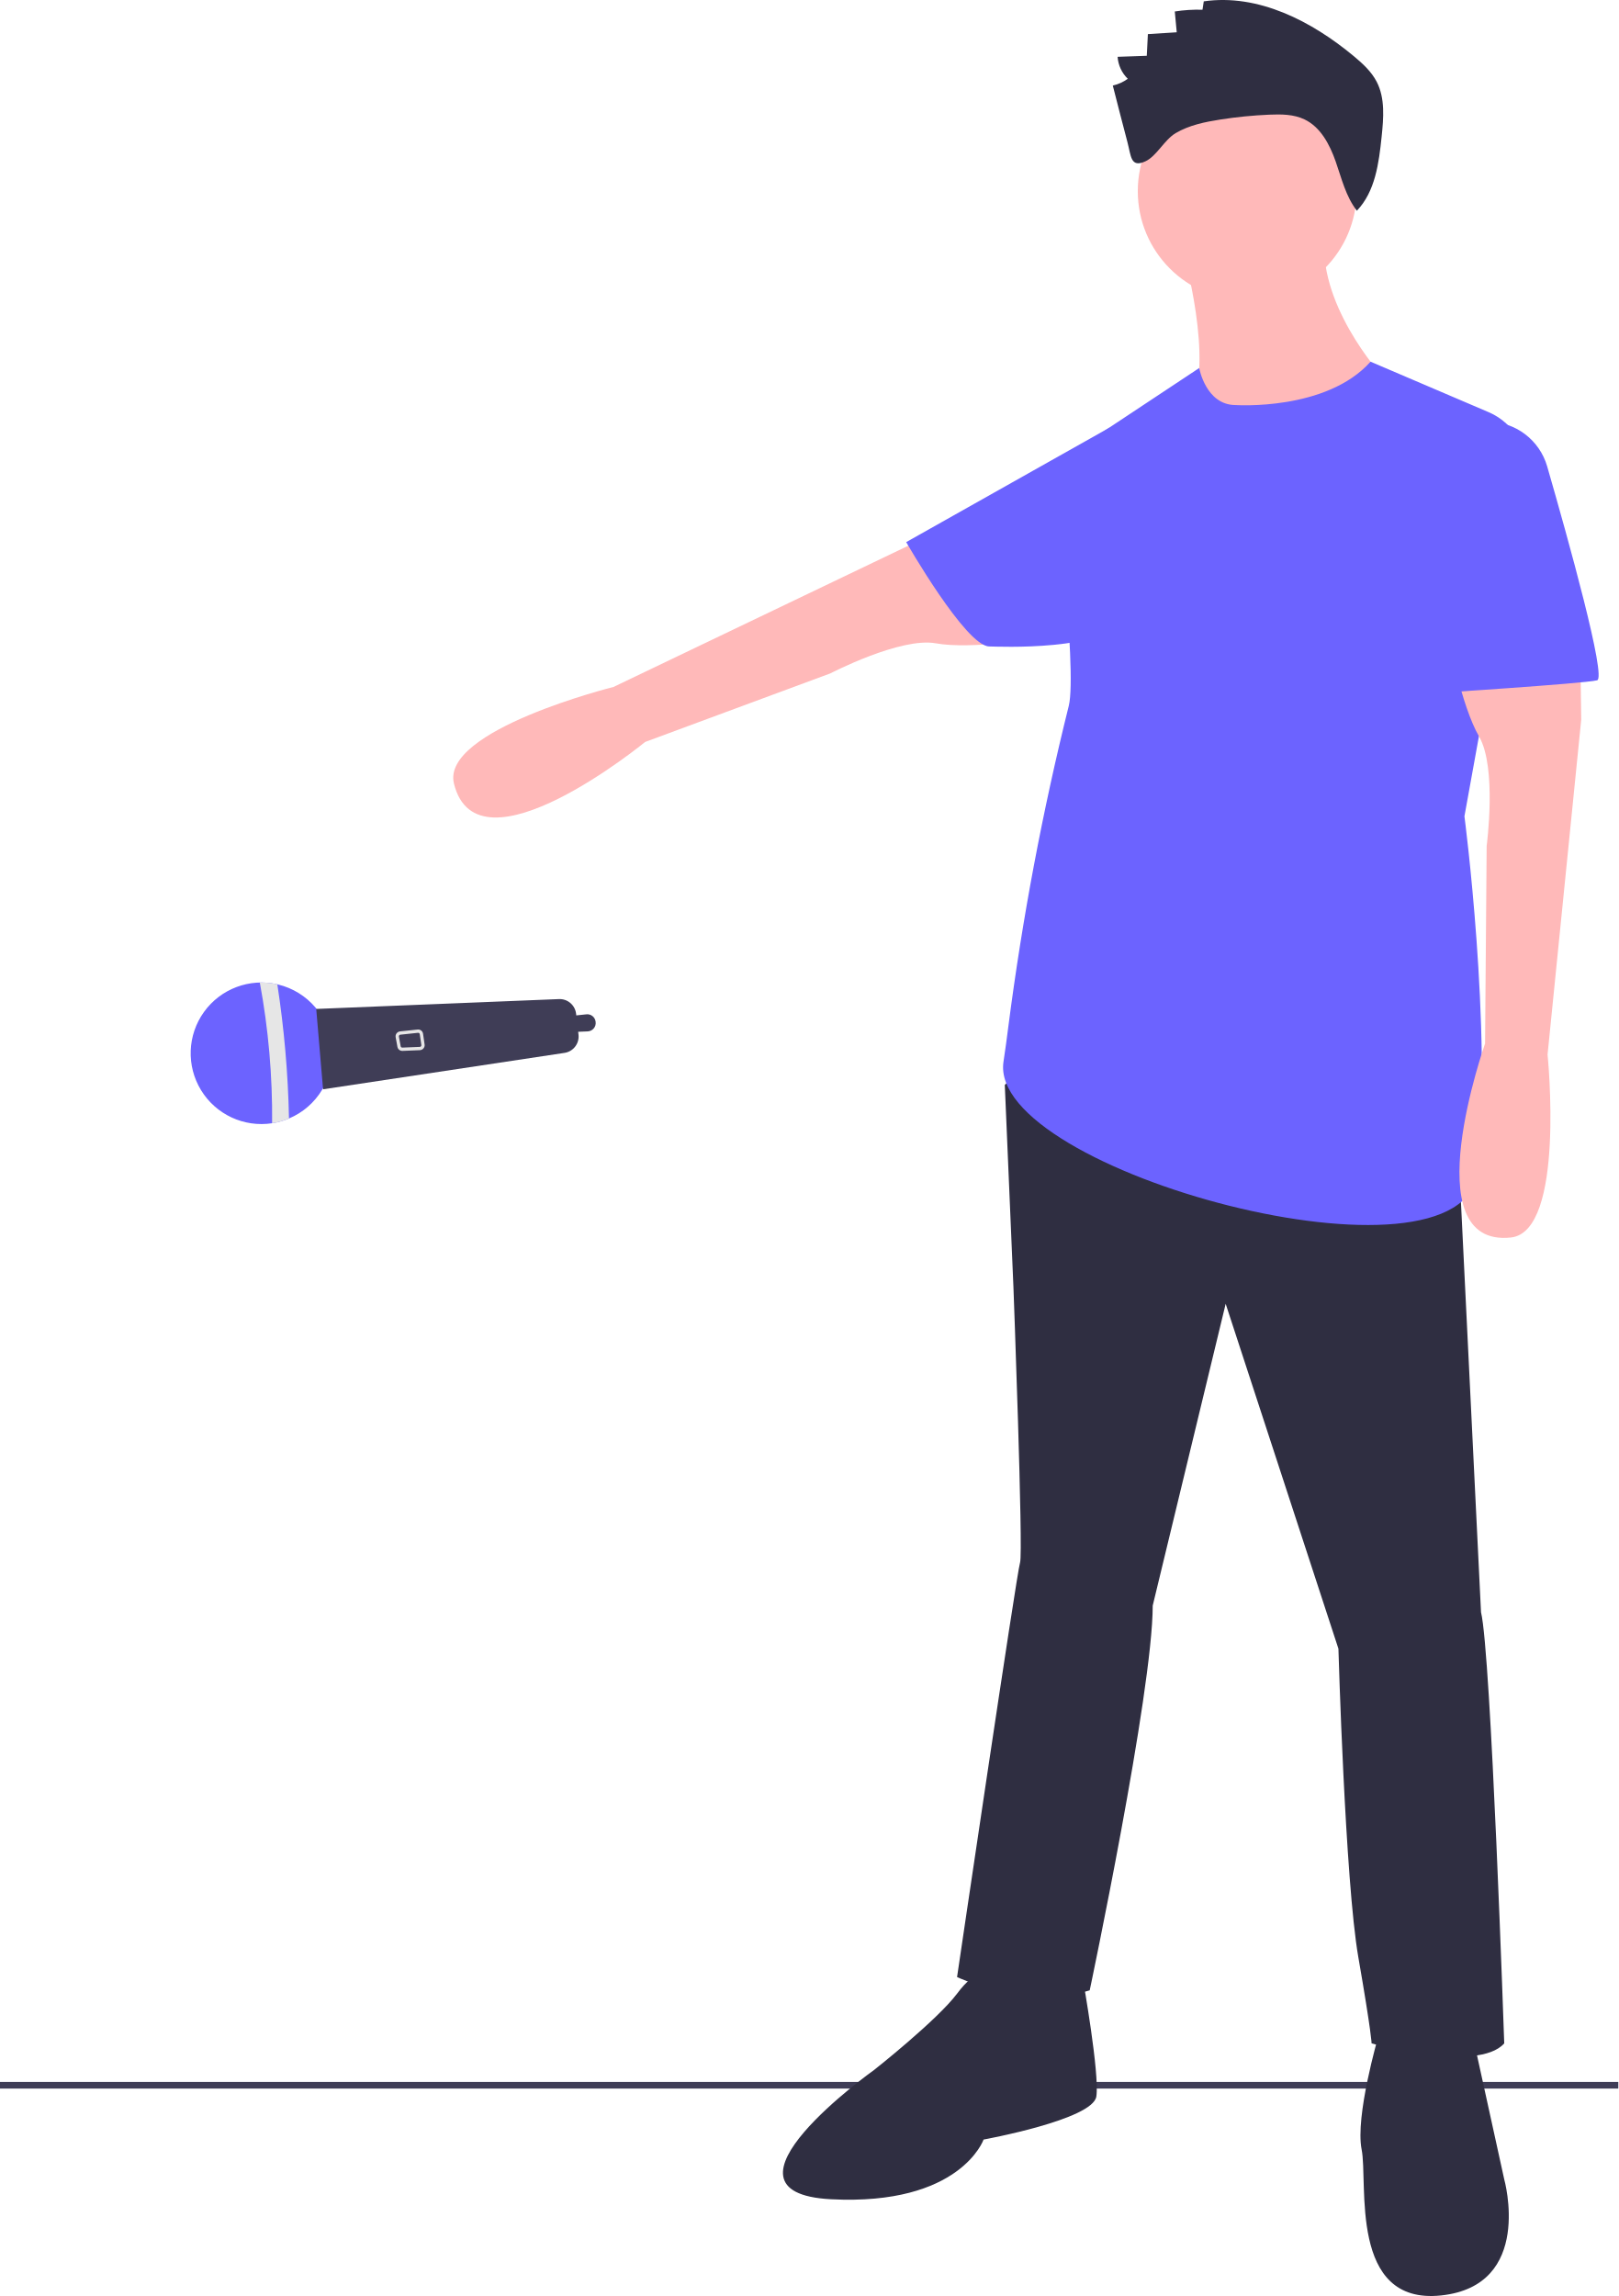
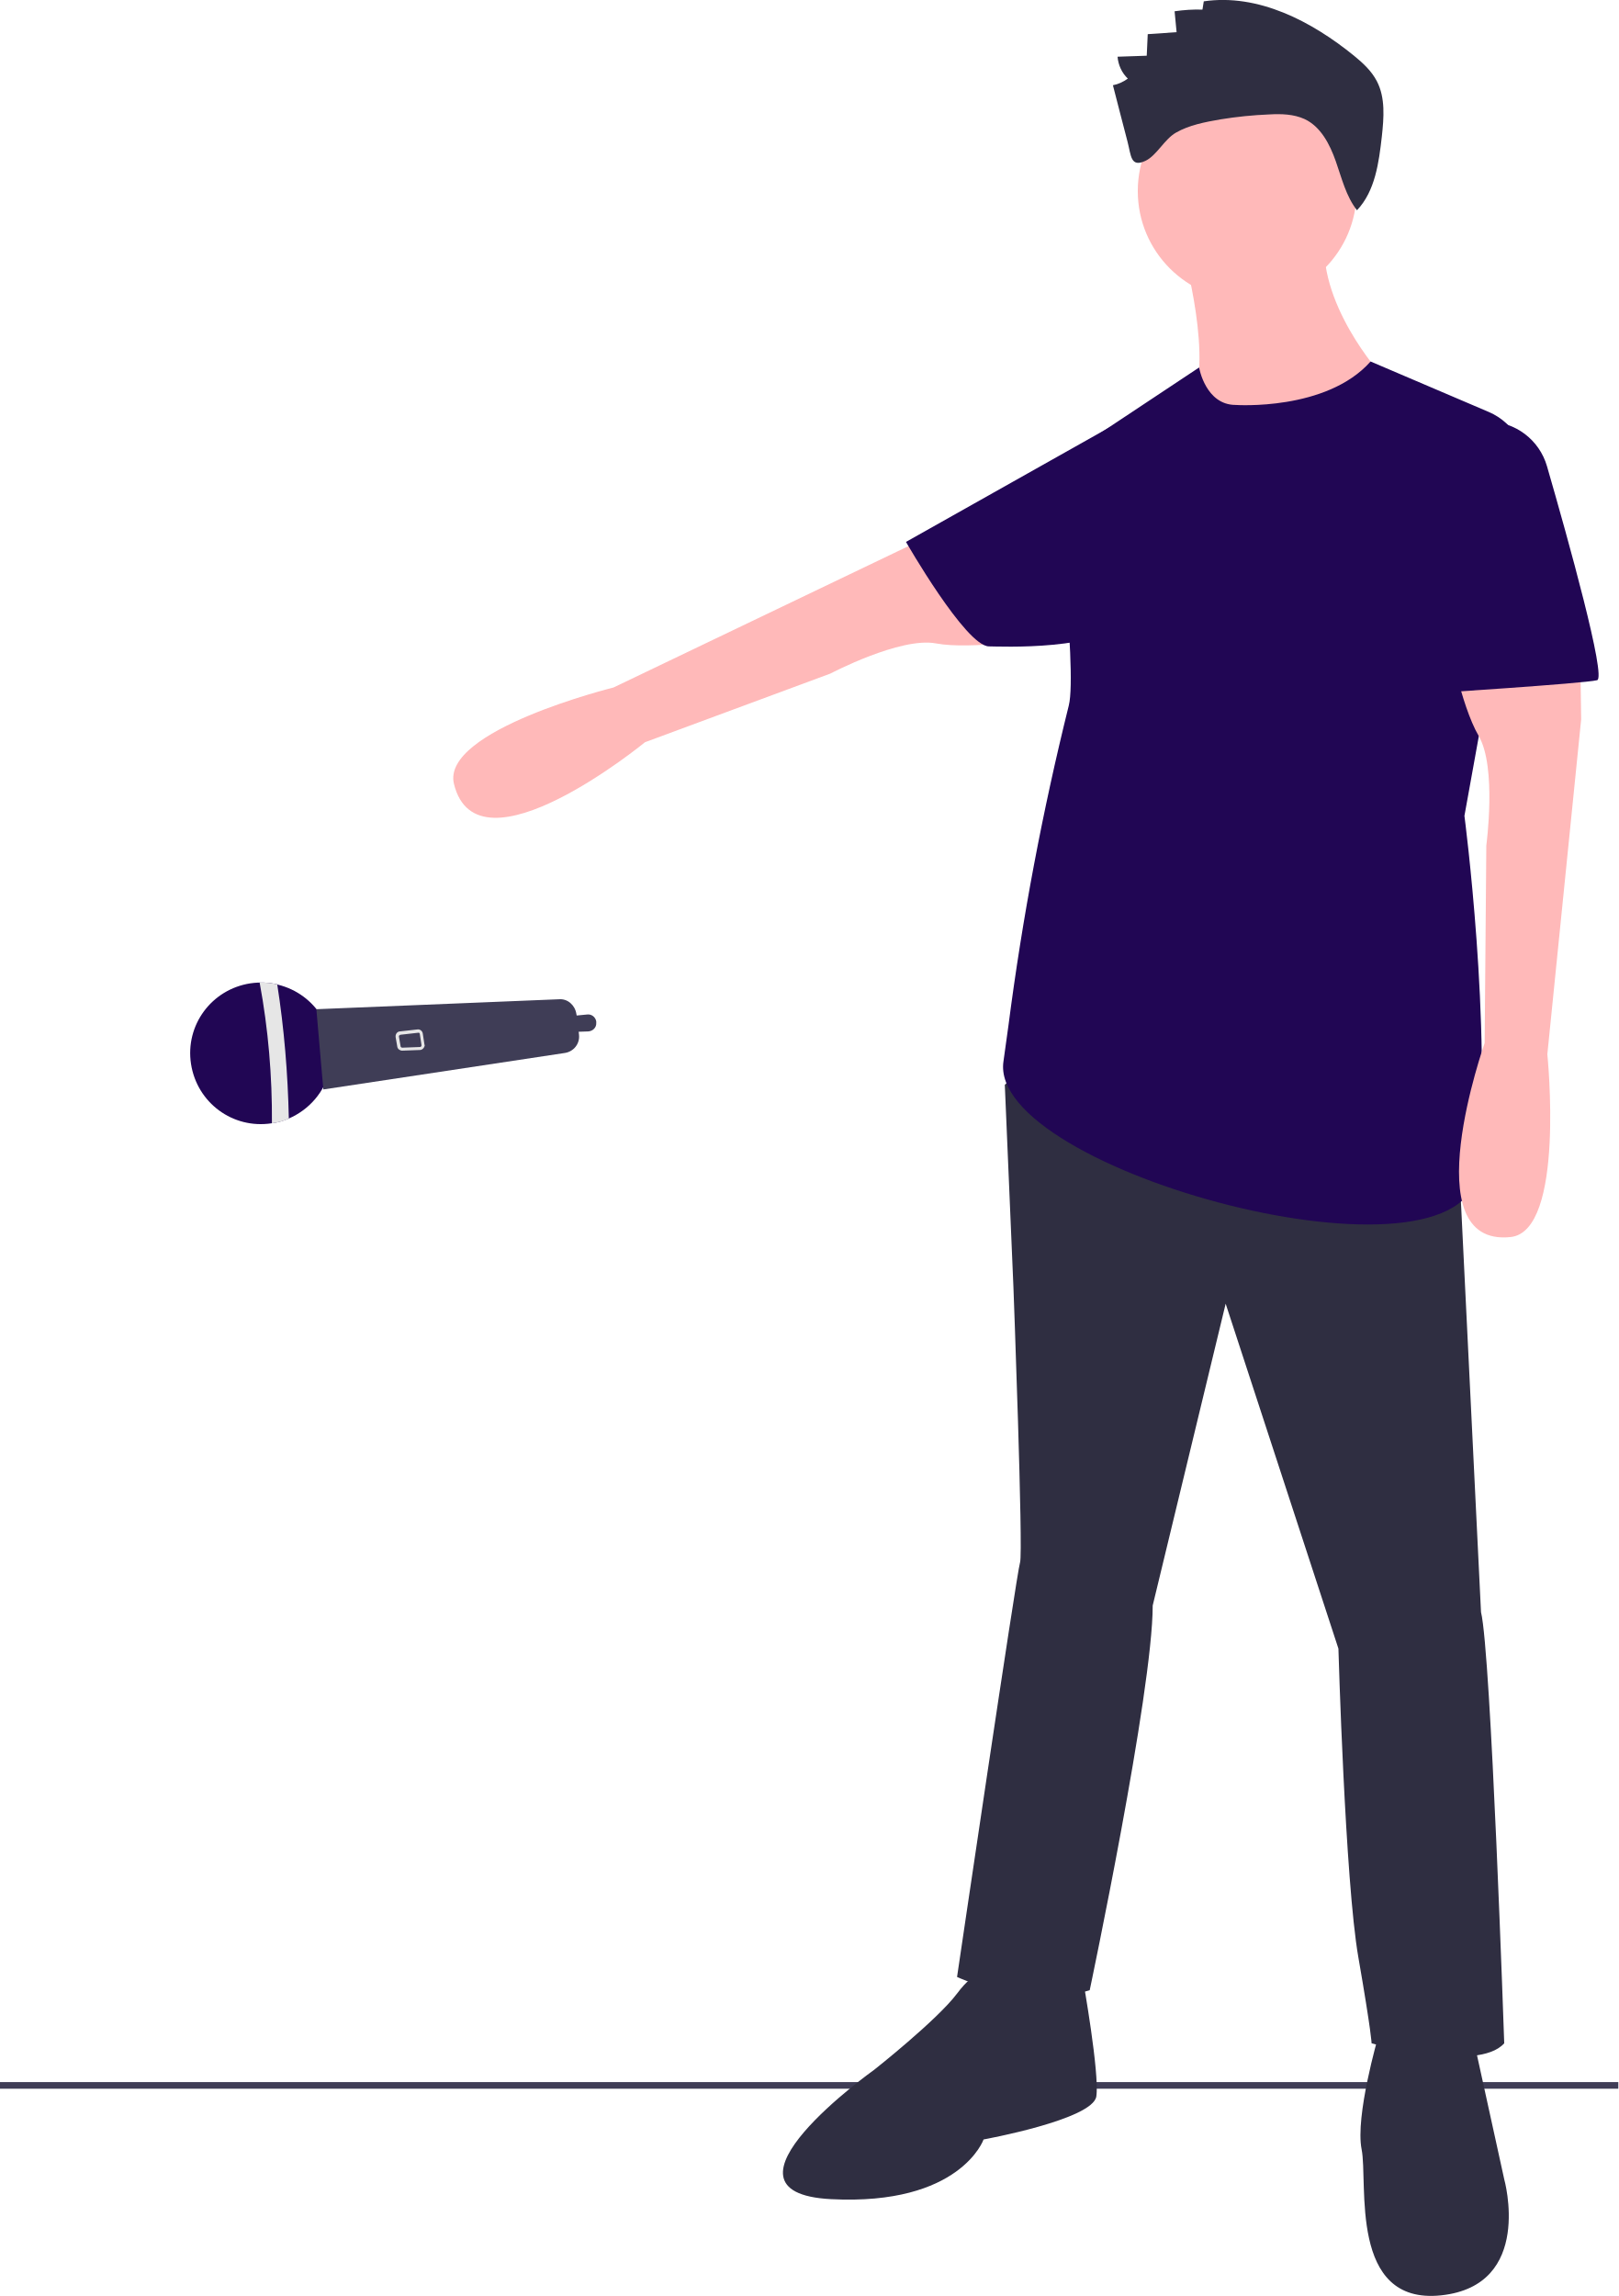
- <svg xmlns="http://www.w3.org/2000/svg" id="bb6babd7-81b8-4d07-9de5-763bbbeb8b25" data-name="Layer 1" width="488" height="692.306" viewBox="0 0 488 692.306">
-   <rect y="627.759" width="488" height="2" fill="#3f3d56" />
-   <path d="M669.616,296.311s-20.74,3.453-31.397,1.516-31.801,9.056-31.801,9.056L550.541,327.57S500,368.981,492.893,340.128C488.912,323.969,541,310.981,541,310.981l91.555-43.856L665.868,255.611Z" transform="translate(-356 -103.8468)" fill="#ffb9b9" />
-   <path d="M673.606,416.981l-14.606,14,2.606,61s3,80,2,83-19,125-19,125,21,10,40,4c0,0,19-90,19-116l22-91,34,104s2,70,6,93,4,26,4,26,32,9,40,0c0,0-4-118-7-130l-7-143Z" transform="translate(-356 -103.8468)" fill="#2f2e41" />
-   <path d="M652.606,699.981s-2-3-8,5-25,23-25,23-52,37-13,39,46-18,46-18,33-6,34-13-4-35-4-35Z" transform="translate(-356 -103.8468)" fill="#2f2e41" />
-   <path d="M771.606,717.981s-7,24-5,34-4,47,24,44,19-35,19-35l-9-41Z" transform="translate(-356 -103.8468)" fill="#2f2e41" />
-   <circle cx="376.106" cy="57.634" r="33" fill="#ffb9b9" />
-   <path d="M712.606,178.981s10,35,2,48,54,2,58-10c0,0-20-22-17-43Z" transform="translate(-356 -103.8468)" fill="#ffb9b9" />
-   <path d="M728.606,225.981s27.374,1.851,40.687-13.075l35.616,15.221a18.685,18.685,0,0,1,11.043,20.51L797.606,349.981s8.394,64,4,107c-3.97,38.849-148,0-143-33,.536-3.536,1.03-7.152,1.486-10.79a851.217,851.217,0,0,1,18.207-96.54c2.659-10.864-4.693-72.67-4.693-72.67l44.018-29.165S719.606,225.981,728.606,225.981Z" transform="translate(-356 -103.8468)" fill="#6c63ff" />
-   <path d="M698.931,241.395l-8.368-8.601-61.292,34.515s17.955,31.363,25.025,31.46c2.71.037,34.866,1.61,42.703-8.789C709.611,273.247,698.931,241.395,698.931,241.395Z" transform="translate(-356 -103.8468)" fill="#6c63ff" />
-   <path d="M723.999,139.888a131.948,131.948,0,0,1,14.787-1.466c3.588-.152,7.327-.128,10.569,1.416,4.889,2.328,7.629,7.592,9.422,12.702s3.066,10.57,6.393,14.843c5.536-5.778,6.642-14.369,7.466-22.328.58-5.598,1.093-11.568-1.495-16.566-1.594-3.078-4.225-5.477-6.889-7.695-12.72-10.587-28.875-18.917-45.252-16.539l-.383,2.528a45.156,45.156,0,0,0-8.354.525l.585,6.273-8.699.552-.334,6.538-8.797.305a10.193,10.193,0,0,0,3.069,6.627,12.392,12.392,0,0,1-4.519,2.041c1.467,5.679,2.891,11.371,4.407,17.037,1.116,4.174.917,7.862,5.394,5.825,3.409-1.551,5.715-6.483,9.162-8.521C714.59,141.585,719.395,140.608,723.999,139.888Z" transform="translate(-356 -103.8468)" fill="#2f2e41" />
-   <path d="M832.339,285.592l.485,35.243L822.672,421.843s5.476,53.402-11.074,55.147c-29.552,3.115-7.77-58.486-7.77-58.486l.479-59.582s3.158-23.622-2.284-32.987-9.238-30.045-9.238-30.045Z" transform="translate(-356 -103.8468)" fill="#ffb9b9" />
-   <path d="M804.606,230.981h0a18.678,18.678,0,0,1,17.95,13.495c6.386,22.129,17.985,63.771,15.05,64.505-4,1-51,4-51,4Z" transform="translate(-356 -103.8468)" fill="#6c63ff" />
-   <path d="M439.626,400.643l.241.058a21.334,21.334,0,0,1,3.279,40.399,21.002,21.002,0,0,1-5.088,1.436,21.341,21.341,0,1,1,1.569-41.893Z" transform="translate(-356 -103.8468)" fill="#6c63ff" />
-   <path d="M439.626,400.643a306.277,306.277,0,0,1,3.52,40.457,21.002,21.002,0,0,1-5.088,1.436,222.047,222.047,0,0,0-3.707-42.432A21.308,21.308,0,0,1,439.626,400.643Z" transform="translate(-356 -103.8468)" fill="#e6e6e6" />
-   <path d="M524.563,405.098l-73.204,2.971,2.062,24.232,72.752-10.973a4.991,4.991,0,0,0,4.275-5.514l-.099-.856,2.872-.119a2.521,2.521,0,0,0,2.391-2.88l-.018-.122a2.521,2.521,0,0,0-2.762-2.146l-3.052.325-.058-.502A4.991,4.991,0,0,0,524.563,405.098Z" transform="translate(-356 -103.8468)" fill="#3f3d56" />
-   <path d="M484.014,419.363a1.487,1.487,0,0,1-1.385,1.138l-5.258.218a1.495,1.495,0,0,1-1.526-1.219l-.533-2.905a1.489,1.489,0,0,1,1.307-1.749l5.32-.567a1.484,1.484,0,0,1,1.631,1.267l-0-0.0.471,3.255A1.494,1.494,0,0,1,484.014,419.363ZM476.293,416.21a.495.495,0,0,0-.005.206l.533,2.906a.498.498,0,0,0,.509.406l5.258-.218a.496.496,0,0,0,.471-.567l-.471-3.255a.494.494,0,0,0-.543-.422l-5.32.567a.489.489,0,0,0-.345.196A.494.494,0,0,0,476.293,416.21Z" transform="translate(-356 -103.8468)" fill="#e6e6e6" />
+ <svg xmlns="http://www.w3.org/2000/svg" version="1.1" id="bb6babd7-81b8-4d07-9de5-763bbbeb8b25" x="0px" y="0px" viewBox="0 0 488 692.3" style="enable-background:new 0 0 488 692.3;" xml:space="preserve">
+   <style type="text/css">
+ 	.st0{fill:#3F3D56;}
+ 	.st1{fill:#FFB9B9;}
+ 	.st2{fill:#2F2E41;}
+ 	.st3{fill:#210654;}
+ 	.st4{fill:#E6E6E6;}
+ </style>
+   <rect y="627.8" class="st0" width="488" height="2" />
+   <path class="st1" d="M313.6,192.5c0,0-20.7,3.5-31.4,1.5s-31.8,9.1-31.8,9.1l-55.9,20.7c0,0-50.5,41.4-57.6,12.6  c-4-16.2,48.1-29.1,48.1-29.1l91.6-43.9l33.3-11.5L313.6,192.5z" />
+   <path class="st2" d="M317.6,313.1l-14.6,14l2.6,61c0,0,3,80,2,83s-19,125-19,125s21,10,40,4c0,0,19-90,19-116l22-91l34,104  c0,0,2,70,6,93s4,26,4,26s32,9,40,0c0,0-4-118-7-130l-7-143L317.6,313.1z" />
+   <path class="st2" d="M296.6,596.1c0,0-2-3-8,5s-25,23-25,23s-52,37-13,39s46-18,46-18s33-6,34-13s-4-35-4-35L296.6,596.1z" />
+   <path class="st2" d="M415.6,614.1c0,0-7,24-5,34s-4,47,24,44s19-35,19-35l-9-41L415.6,614.1z" />
+   <circle class="st1" cx="376.1" cy="57.6" r="33" />
+   <path class="st1" d="M356.6,75.1c0,0,10,35,2,48s54,2,58-10c0,0-20-22-17-43L356.6,75.1z" />
+   <path class="st3" d="M372.6,122.1c0,0,27.4,1.9,40.7-13.1l35.6,15.2c8,3.4,12.6,11.9,11,20.5l-18.3,101.3c0,0,8.4,64,4,107  c-4,38.8-148,0-143-33c0.5-3.5,1-7.2,1.5-10.8c4.2-32.5,10.3-64.7,18.2-96.5c2.7-10.9-4.7-72.7-4.7-72.7l44-29.2  C361.6,111,363.6,122.1,372.6,122.1z" />
+   <path class="st3" d="M342.9,137.5l-8.4-8.6l-61.3,34.5c0,0,18,31.4,25,31.5c2.7,0,34.9,1.6,42.7-8.8  C353.6,169.4,342.9,137.5,342.9,137.5z" />
+   <path class="st2" d="M368,36c4.9-0.8,9.8-1.3,14.8-1.5c3.6-0.2,7.3-0.1,10.6,1.4c4.9,2.3,7.6,7.6,9.4,12.7s3.1,10.6,6.4,14.8  c5.5-5.8,6.6-14.4,7.5-22.3c0.6-5.6,1.1-11.6-1.5-16.6c-1.6-3.1-4.2-5.5-6.9-7.7C395.5,6.4,379.4-2,363,0.4l-0.4,2.5  c-2.8-0.1-5.6,0.1-8.4,0.5l0.6,6.3l-8.7,0.6l-0.3,6.5l-8.8,0.3c0.2,2.5,1.3,4.9,3.1,6.6c-1.4,1-2.9,1.7-4.5,2  c1.5,5.7,2.9,11.4,4.4,17c1.1,4.2,0.9,7.9,5.4,5.8c3.4-1.6,5.7-6.5,9.2-8.5C358.6,37.7,363.4,36.8,368,36z" />
+   <path class="st1" d="M476.3,181.7l0.5,35.2l-10.2,101c0,0,5.5,53.4-11.1,55.1c-29.6,3.1-7.8-58.5-7.8-58.5l0.5-59.6  c0,0,3.2-23.6-2.3-33s-9.2-30-9.2-30L476.3,181.7z" />
+   <path class="st3" d="M448.6,127.1L448.6,127.1c8.3,0,15.6,5.5,17.9,13.5c6.4,22.1,18,63.8,15.1,64.5c-4,1-51,4-51,4L448.6,127.1z" />
+   <path class="st3" d="M83.6,296.8l0.2,0.1c11.5,2.8,18.5,14.3,15.7,25.7c-1.6,6.6-6.2,12-12.5,14.7c-1.6,0.7-3.3,1.2-5.1,1.4  c-11.7,1.8-22.5-6.2-24.3-17.9c-1.8-11.7,6.2-22.5,17.9-24.3C78.3,296.1,81,296.2,83.6,296.8L83.6,296.8z" />
+   <path class="st4" d="M83.6,296.8c2.1,13.4,3.2,26.9,3.5,40.5c-1.6,0.7-3.3,1.2-5.1,1.4c0.1-14.2-1.1-28.4-3.7-42.4  C80.1,296.2,81.9,296.4,83.6,296.8z" />
+   <path class="st0" d="M168.6,301.3l-73.2,3l2.1,24.2l72.8-11c2.7-0.4,4.6-2.8,4.3-5.5l-0.1-0.9l2.9-0.1c1.4-0.1,2.5-1.2,2.4-2.6  c0-0.1,0-0.2,0-0.3l0-0.1c-0.2-1.3-1.4-2.3-2.8-2.1l-3.1,0.3l-0.1-0.5C173.4,303.1,171.2,301.1,168.6,301.3z" />
+   <path class="st4" d="M128,315.5c-0.2,0.6-0.7,1.1-1.4,1.1l-5.3,0.2c-0.7,0-1.4-0.5-1.5-1.2l-0.5-2.9c-0.1-0.8,0.4-1.6,1.2-1.7  c0,0,0.1,0,0.1,0l5.3-0.6c0.8-0.1,1.5,0.5,1.6,1.3l0,0l0.5,3.3C128.1,315.1,128.1,315.3,128,315.5z M120.3,312.4c0,0.1,0,0.1,0,0.2  l0.5,2.9c0,0.2,0.3,0.4,0.5,0.4l5.3-0.2c0.3,0,0.5-0.2,0.5-0.5c0,0,0,0,0-0.1l-0.5-3.3c0-0.3-0.3-0.5-0.5-0.4l-5.3,0.6  c-0.1,0-0.3,0.1-0.3,0.2C120.3,312.2,120.3,312.3,120.3,312.4z" />
</svg>
